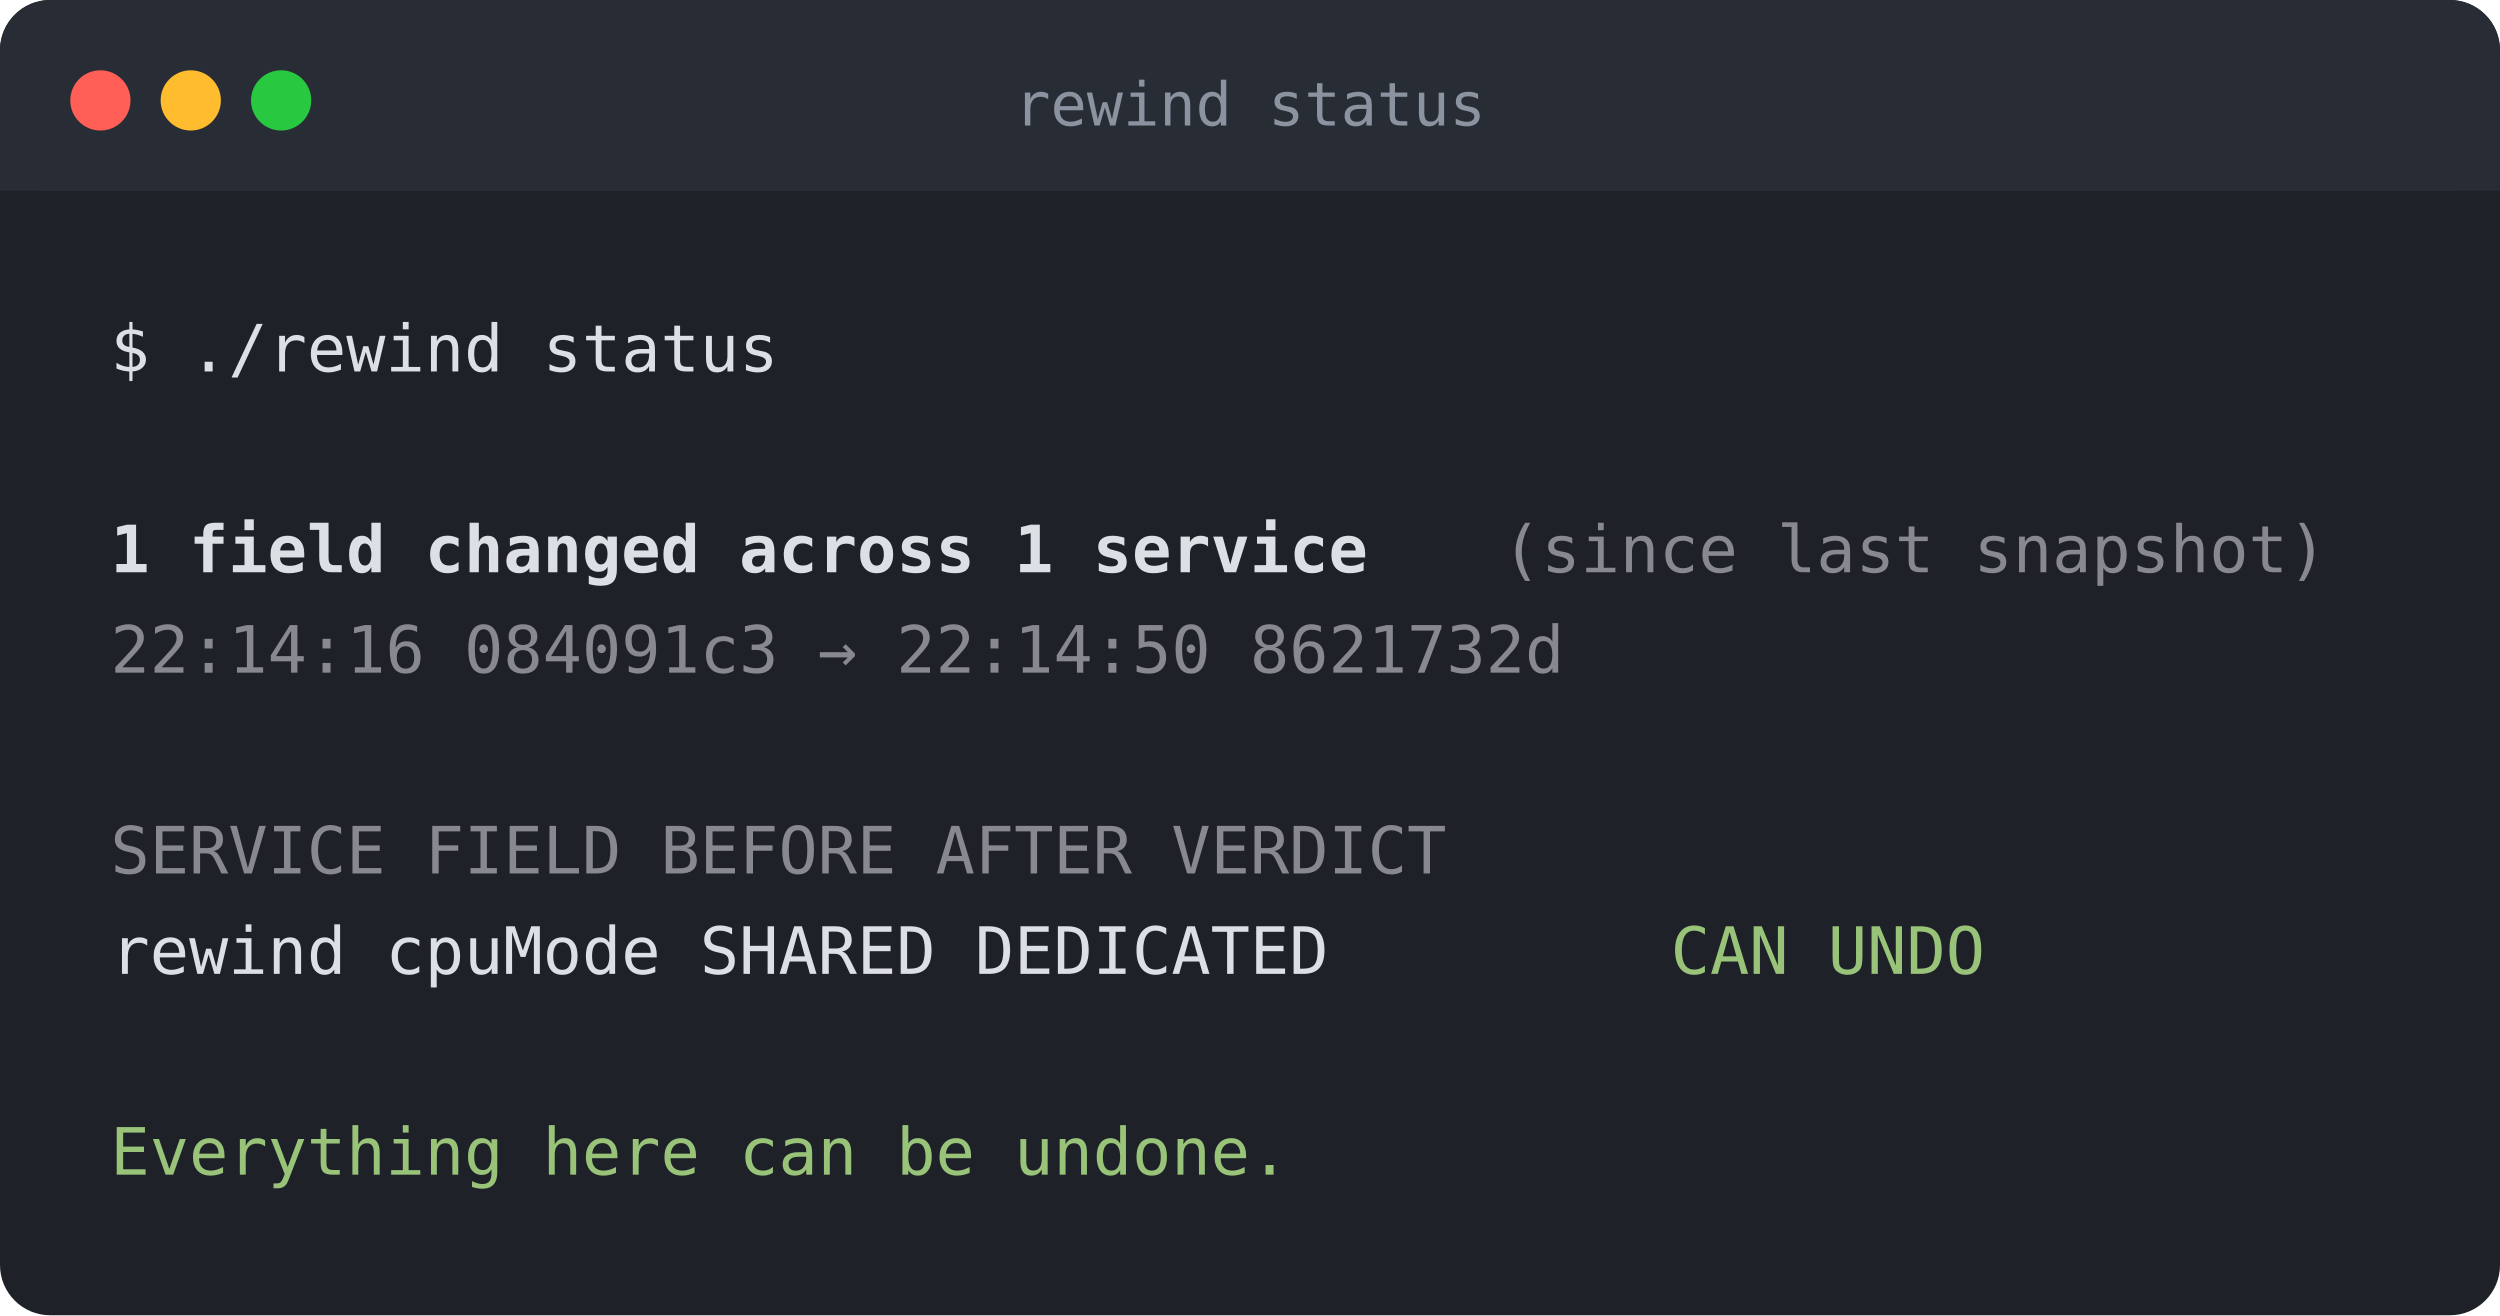
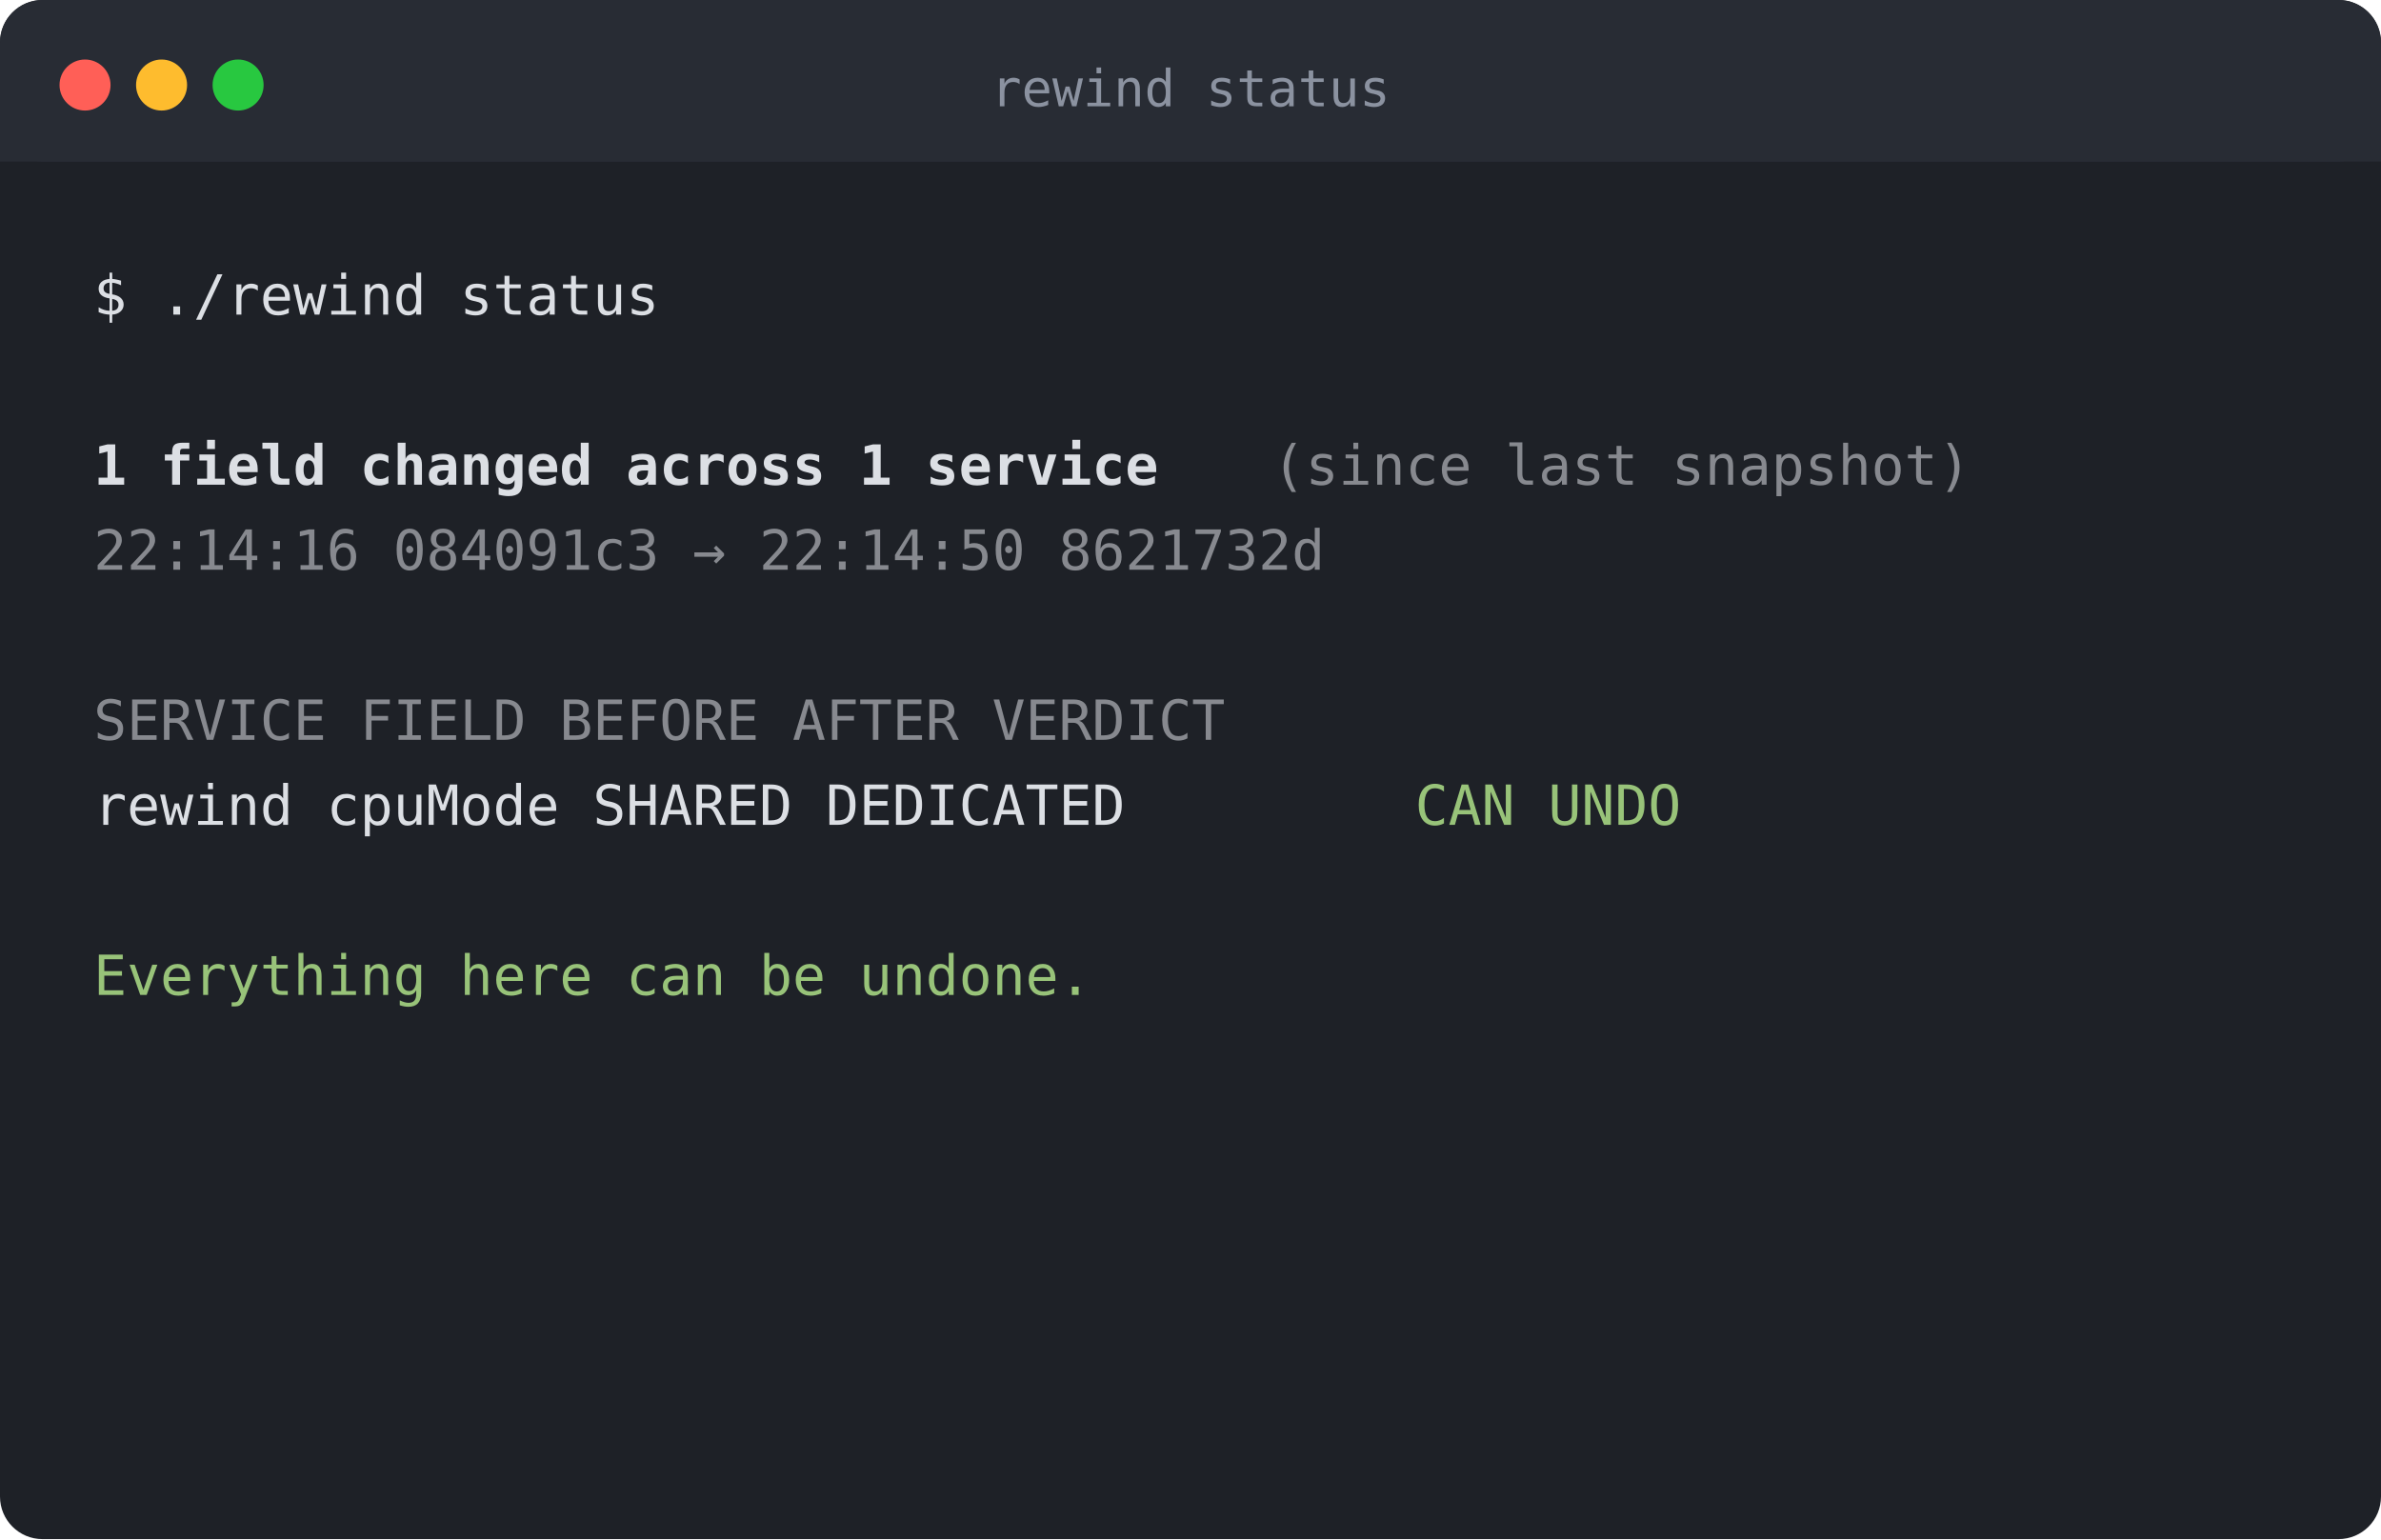
- <svg xmlns="http://www.w3.org/2000/svg" width="498" height="262" viewBox="0 0 498 262" font-family="ui-monospace,SFMono-Regular,Menlo,Consolas,monospace" font-size="13">
-   <rect width="498" height="262" rx="10" fill="#1e2127" />
-   <rect width="498" height="38" rx="10" fill="#282c34" />
-   <rect y="28" width="498" height="10" fill="#282c34" />
+ <svg xmlns="http://www.w3.org/2000/svg" width="560" height="362" viewBox="0 0 560 362" font-family="ui-monospace,SFMono-Regular,Menlo,Consolas,monospace" font-size="13">
+   <rect width="560" height="362" rx="10" fill="#1e2127" />
+   <rect width="560" height="38" rx="10" fill="#282c34" />
+   <rect y="28" width="560" height="10" fill="#282c34" />
  <circle cx="20" cy="20" r="6" fill="#ff5f57" />
  <circle cx="38" cy="20" r="6" fill="#febc2e" />
  <circle cx="56" cy="20" r="6" fill="#28c840" />
-   <text x="249" y="25" fill="#8b92a0" font-size="12" text-anchor="middle">rewind status</text>
+   <text x="280" y="25" fill="#8b92a0" font-size="12" text-anchor="middle">rewind status</text>
  <text x="22.0" y="74" fill="#dcdfe4">$ ./rewind status</text>
  <text x="22.0" y="114" fill="#dcdfe4" font-weight="600">1 field changed across 1 service</text>
  <text x="299.2" y="114" fill="#dcdfe4" opacity="0.55">(since last snapshot)</text>
  <text x="22.0" y="134" fill="#dcdfe4" opacity="0.55">22:14:16 084091c3 → 22:14:50 8621732d</text>
  <text x="22.0" y="174" fill="#dcdfe4" opacity="0.55">SERVICE  FIELD    BEFORE  AFTER      VERDICT</text>
  <text x="22.0" y="194" fill="#dcdfe4">rewind   cpuMode  SHARED  DEDICATED  </text>
  <text x="332.8" y="194" fill="#98c379">CAN UNDO</text>
  <text x="22.0" y="234" fill="#98c379">Everything here can be undone.</text>
</svg>
